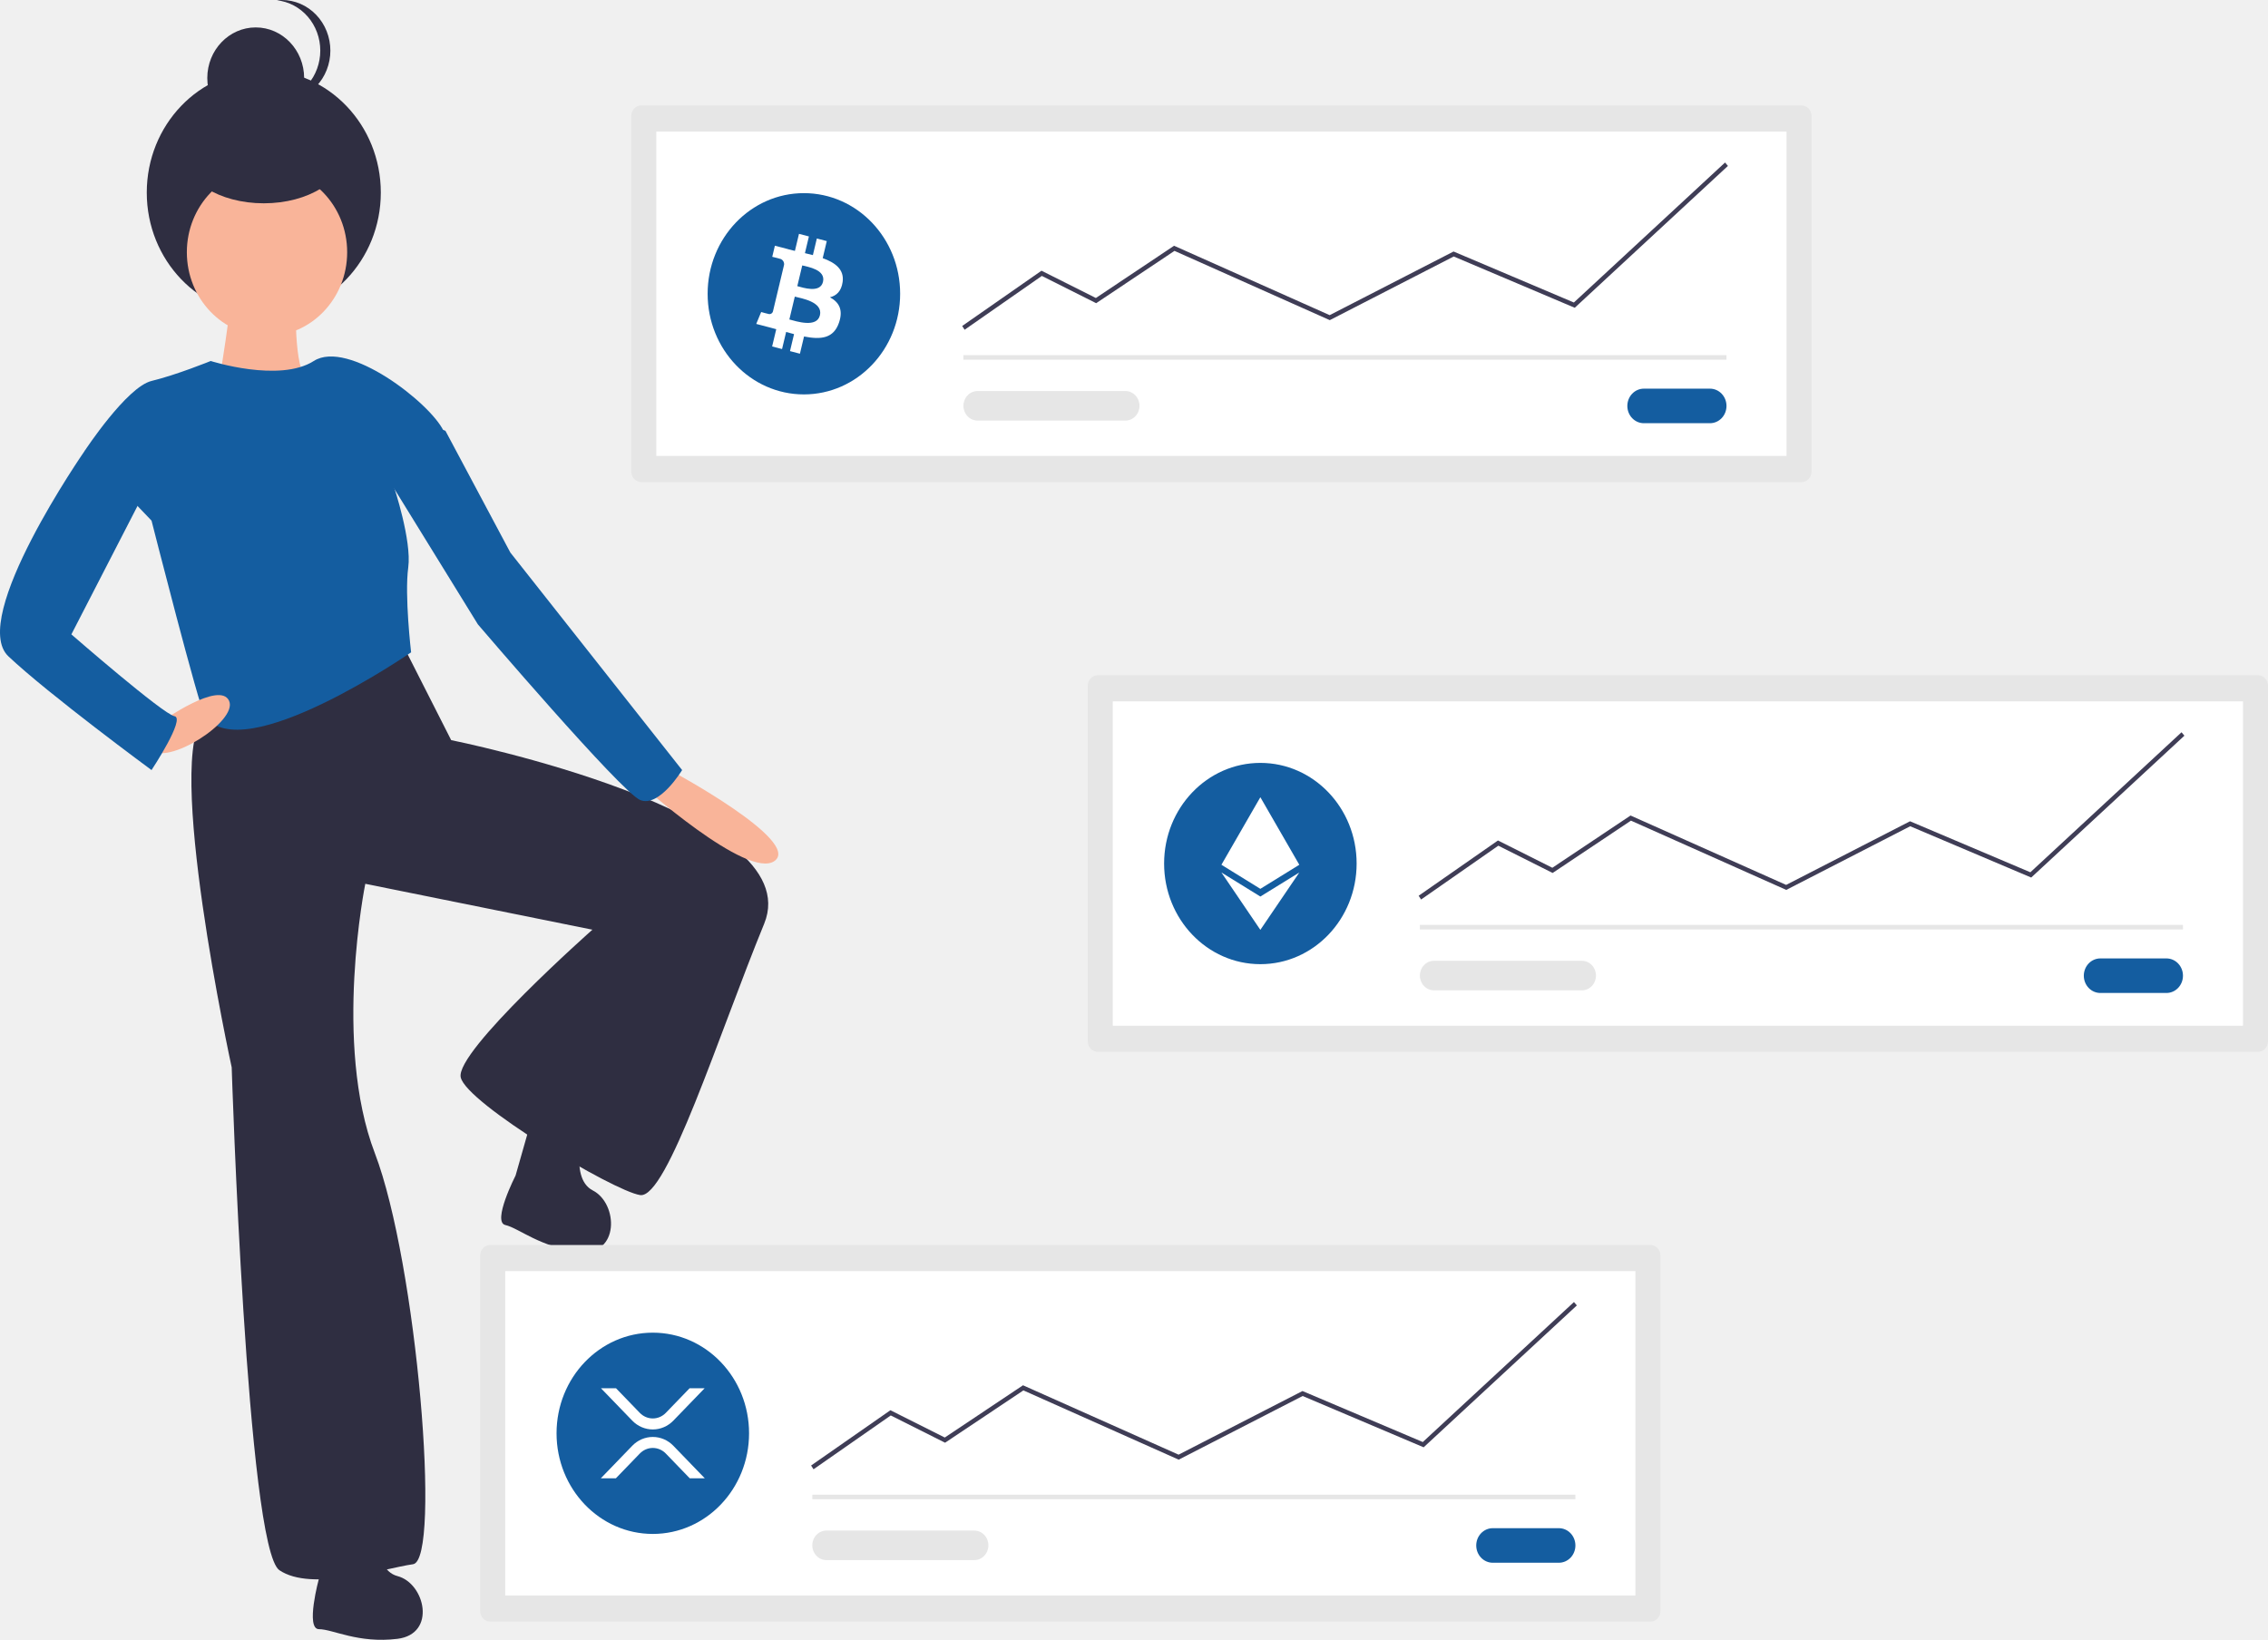
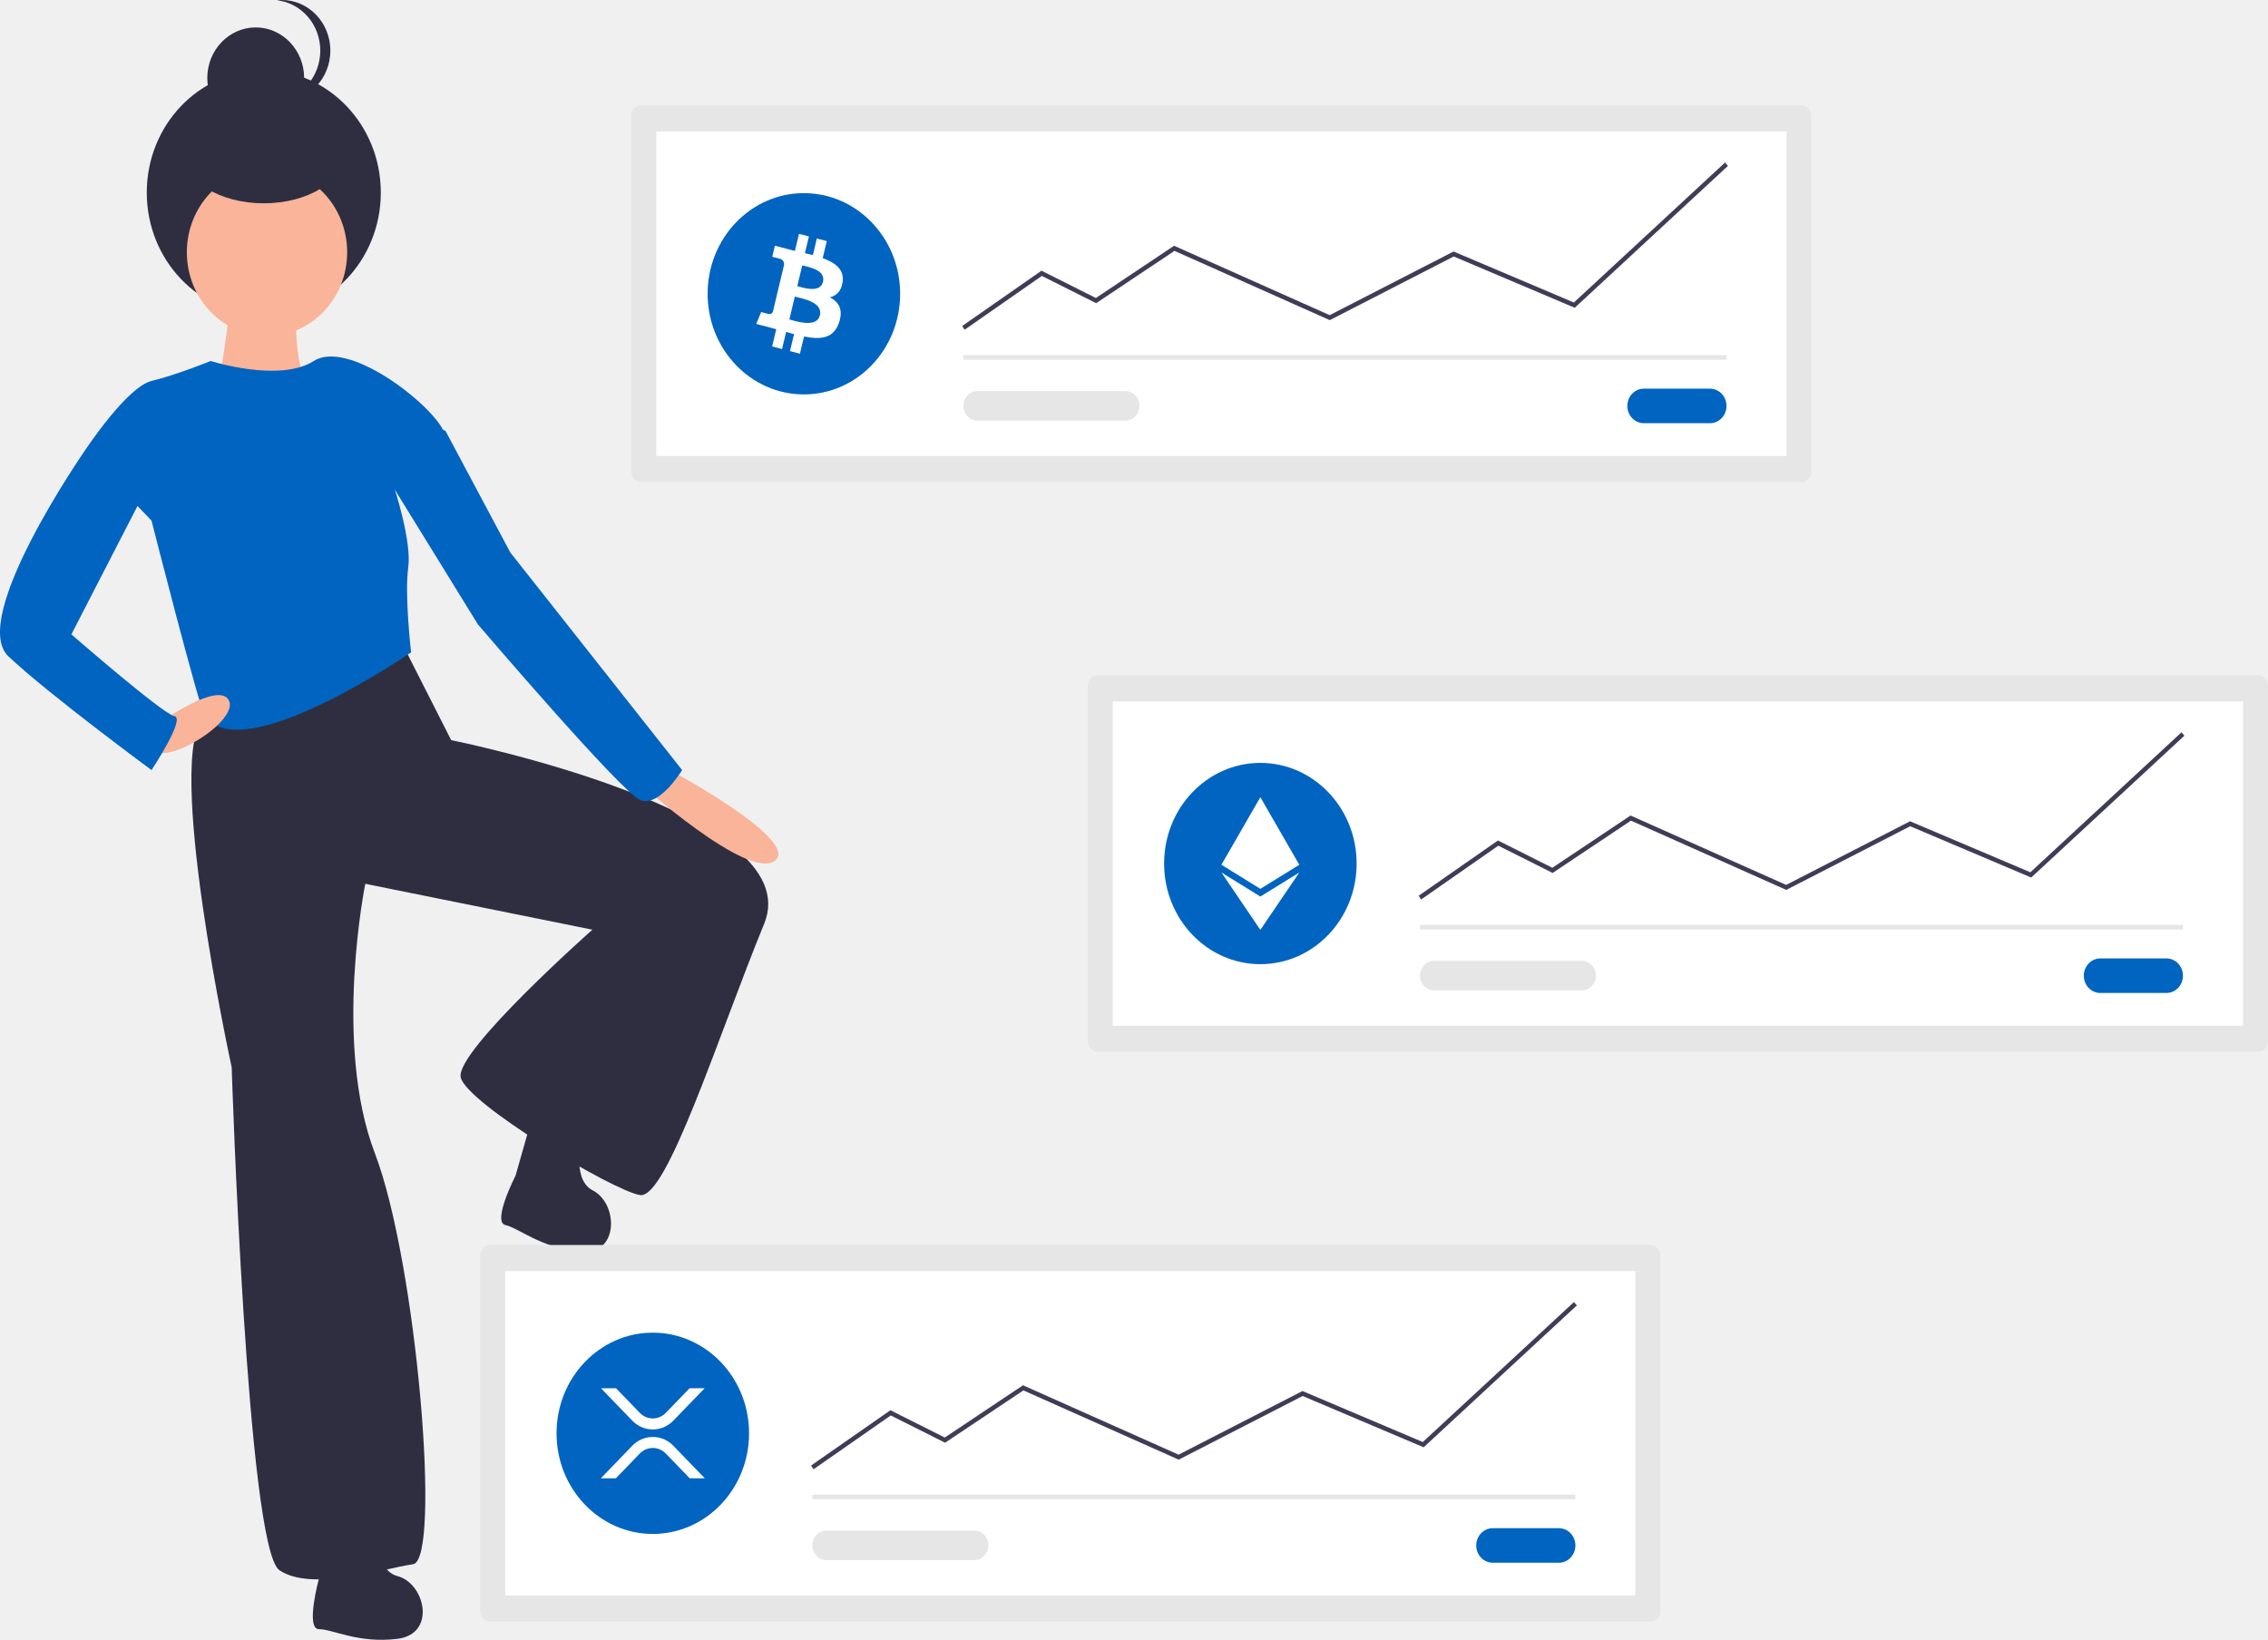
<svg xmlns="http://www.w3.org/2000/svg" width="372" height="269" viewBox="0 0 372 269" fill="none">
  <g clip-path="url(#clip0_13_10)">
    <path d="M33.621 117.485C26.734 123.377 38.003 175.095 38.003 175.095C38.003 175.095 40.508 253.982 45.83 257.583C51.151 261.184 63.047 257.256 67.743 256.601C72.438 255.946 68.369 207.174 61.482 189.17C54.595 171.167 59.916 144.981 59.916 144.981L97.169 152.509C97.169 152.509 74.629 172.477 75.569 176.732C76.508 180.987 100.612 195.39 104.995 196.044C109.377 196.699 117.83 169.858 125.343 151.527C132.856 133.197 74.003 121.413 74.003 121.413L65.864 105.373C65.864 105.373 40.508 111.593 33.621 117.485Z" fill="#2F2E41" />
    <path d="M52.317 258.941C52.317 258.941 50.046 267.255 52.317 267.255C54.589 267.255 58.754 269.63 65.19 268.838C71.626 268.047 69.733 259.733 65.19 258.545C60.647 257.358 61.782 247.856 61.782 247.856C60.268 244.689 53.075 248.648 53.075 248.648L52.317 258.941Z" fill="#2F2E41" />
    <path d="M84.568 192.831C84.568 192.831 80.671 200.457 82.891 200.958C85.112 201.459 88.704 204.699 95.155 205.344C101.606 205.99 101.432 197.445 97.231 195.283C93.029 193.12 96.056 184.083 96.056 184.083C95.214 180.653 87.384 182.937 87.384 182.937L84.568 192.831Z" fill="#2F2E41" />
    <path d="M37.847 46.617C38.473 47.926 35.656 64.293 35.656 64.293L38.16 68.876C38.16 68.876 52.56 62.984 50.369 62.002C48.177 61.02 48.49 48.908 48.49 48.908C48.49 48.908 37.221 45.308 37.847 46.617Z" fill="#F9B499" />
    <path d="M43.267 51.662C53.867 51.662 62.461 42.676 62.461 31.592C62.461 20.508 53.867 11.522 43.267 11.522C32.666 11.522 24.073 20.508 24.073 31.592C24.073 42.676 32.666 51.662 43.267 51.662Z" fill="#2F2E41" />
    <path d="M41.943 21.108C46.33 21.108 49.885 17.39 49.885 12.803C49.885 8.217 46.33 4.498 41.943 4.498C37.557 4.498 34.001 8.217 34.001 12.803C34.001 17.39 37.557 21.108 41.943 21.108Z" fill="#2F2E41" />
    <path d="M45.418 16.565C45.693 16.595 45.969 16.61 46.245 16.61C47.288 16.61 48.321 16.395 49.285 15.977C50.248 15.56 51.124 14.948 51.861 14.177C52.599 13.406 53.184 12.491 53.583 11.483C53.982 10.475 54.188 9.395 54.188 8.305C54.188 7.214 53.982 6.134 53.583 5.127C53.184 4.119 52.599 3.204 51.861 2.432C51.124 1.661 50.248 1.05 49.285 0.632C48.321 0.215 47.288 -3.25026e-08 46.245 0C45.969 7.43107e-05 45.693 0.015 45.418 0.045C47.37 0.259 49.178 1.221 50.492 2.747C51.806 4.272 52.533 6.252 52.533 8.305C52.533 10.358 51.806 12.338 50.492 13.863C49.178 15.388 47.37 16.351 45.418 16.565Z" fill="#2F2E41" />
    <path d="M43.795 55.128C51.056 55.128 56.943 48.973 56.943 41.38C56.943 33.787 51.056 27.632 43.795 27.632C36.533 27.632 30.647 33.787 30.647 41.38C30.647 48.973 36.533 55.128 43.795 55.128Z" fill="#F9B499" />
-     <path d="M24.855 62.493C20.786 63.475 13.899 73.949 13.899 73.949L24.855 85.406C24.855 85.406 32.682 116.175 33.621 117.485C39.773 126.062 67.43 107.01 67.43 107.01C67.43 107.01 66.334 97.681 66.96 93.098C67.562 88.691 64.612 79.841 64.612 79.841C64.612 79.841 74.943 75.259 72.751 70.676C70.56 66.093 57.099 55.619 51.464 59.219C45.83 62.82 34.56 59.219 34.56 59.219C34.56 59.219 28.925 61.511 24.855 62.493Z" fill="#145DA0" />
+     <path d="M24.855 62.493C20.786 63.475 13.899 73.949 13.899 73.949L24.855 85.406C24.855 85.406 32.682 116.175 33.621 117.485C39.773 126.062 67.43 107.01 67.43 107.01C67.43 107.01 66.334 97.681 66.96 93.098C67.562 88.691 64.612 79.841 64.612 79.841C64.612 79.841 74.943 75.259 72.751 70.676C70.56 66.093 57.099 55.619 51.464 59.219C45.83 62.82 34.56 59.219 34.56 59.219C34.56 59.219 28.925 61.511 24.855 62.493Z" fill="#0064C0" />
    <path d="M104.838 128.45C104.838 128.45 122.682 144.49 127.064 141.216C131.447 137.943 110.16 126.486 110.16 126.486L104.838 128.45Z" fill="#F9B499" />
    <path d="M24.699 122.886C27.203 125.832 39.099 118.303 37.574 114.96C36.049 111.616 26.577 118.303 26.577 118.303C26.577 118.303 22.195 119.94 24.699 122.886Z" fill="#F9B499" />
-     <path d="M24.855 78.532L11.708 104.064C11.708 104.064 26.734 117.157 28.612 117.485C30.49 117.812 24.855 126.323 24.855 126.323C24.855 126.323 7.951 113.884 1.377 107.665C-5.197 101.445 13.899 73.949 13.899 73.949L19.534 70.349L24.855 78.532Z" fill="#145DA0" />
-     <path d="M63.047 77.55L78.386 102.427C78.386 102.427 101.864 129.923 104.995 131.233C108.125 132.542 111.882 126.323 111.882 126.323L83.708 90.643L73.064 70.676L68.995 69.039L63.047 77.55Z" fill="#145DA0" />
+     <path d="M24.855 78.532L11.708 104.064C11.708 104.064 26.734 117.157 28.612 117.485C30.49 117.812 24.855 126.323 24.855 126.323C24.855 126.323 7.951 113.884 1.377 107.665C-5.197 101.445 13.899 73.949 13.899 73.949L19.534 70.349L24.855 78.532Z" fill="#0064C0" />
+     <path d="M63.047 77.55L78.386 102.427C78.386 102.427 101.864 129.923 104.995 131.233C108.125 132.542 111.882 126.323 111.882 126.323L83.708 90.643L73.064 70.676L68.995 69.039L63.047 77.55Z" fill="#0064C0" />
    <path d="M43.267 33.35C50.578 33.35 56.504 29.632 56.504 25.045C56.504 20.459 50.578 16.741 43.267 16.741C35.956 16.741 30.03 20.459 30.03 25.045C30.03 29.632 35.956 33.35 43.267 33.35Z" fill="#2F2E41" />
    <path d="M80.402 204.231C79.968 204.232 79.552 204.412 79.245 204.733C78.938 205.054 78.766 205.489 78.765 205.943V264.302C78.766 264.756 78.938 265.191 79.245 265.511C79.552 265.832 79.968 266.013 80.402 266.013H270.711C271.144 266.012 271.56 265.832 271.867 265.511C272.174 265.19 272.346 264.756 272.347 264.302V205.942C272.346 205.489 272.174 205.054 271.867 204.733C271.56 204.412 271.144 204.232 270.711 204.231L80.402 204.231Z" fill="#E6E6E6" />
    <path d="M82.866 261.725H268.246V208.519H82.866V261.725Z" fill="white" />
-     <path d="M244.847 250.687C244.49 250.687 244.138 250.76 243.808 250.902C243.479 251.044 243.18 251.253 242.928 251.516C242.676 251.78 242.476 252.092 242.339 252.436C242.203 252.78 242.133 253.149 242.133 253.522C242.133 253.894 242.203 254.263 242.339 254.607C242.476 254.951 242.676 255.264 242.928 255.527C243.18 255.79 243.479 255.999 243.808 256.141C244.138 256.283 244.49 256.356 244.847 256.356H255.689C256.408 256.356 257.097 256.057 257.606 255.526C258.114 254.994 258.4 254.273 258.4 253.522C258.4 252.77 258.114 252.049 257.606 251.517C257.097 250.986 256.408 250.687 255.689 250.687H244.847Z" fill="#145DA0" />
+     <path d="M244.847 250.687C244.49 250.687 244.138 250.76 243.808 250.902C243.479 251.044 243.18 251.253 242.928 251.516C242.676 251.78 242.476 252.092 242.339 252.436C242.203 252.78 242.133 253.149 242.133 253.522C242.133 253.894 242.203 254.263 242.339 254.607C242.476 254.951 242.676 255.264 242.928 255.527C243.18 255.79 243.479 255.999 243.808 256.141C244.138 256.283 244.49 256.356 244.847 256.356H255.689C256.408 256.356 257.097 256.057 257.606 255.526C258.114 254.994 258.4 254.273 258.4 253.522C258.4 252.77 258.114 252.049 257.606 251.517C257.097 250.986 256.408 250.687 255.689 250.687H244.847Z" fill="#0064C0" />
    <path d="M258.4 245.19H133.237V245.935H258.4V245.19Z" fill="#E6E6E6" />
-     <path d="M107.074 251.631C115.793 251.631 122.862 244.24 122.862 235.122C122.862 226.005 115.793 218.614 107.074 218.614C98.355 218.614 91.286 226.005 91.286 235.122C91.286 244.24 98.355 251.631 107.074 251.631Z" fill="#145DA0" />
+     <path d="M107.074 251.631C115.793 251.631 122.862 244.24 122.862 235.122C122.862 226.005 115.793 218.614 107.074 218.614C98.355 218.614 91.286 226.005 91.286 235.122C91.286 244.24 98.355 251.631 107.074 251.631Z" fill="#0064C0" />
    <path d="M133.435 241.026L133.039 240.405L146.045 231.338L154.964 235.815L167.793 227.245L193.312 238.627L213.634 228.189L233.367 236.554L258.163 213.59L258.636 214.148L233.509 237.419L213.662 229.005L193.332 239.447L167.859 228.085L155.014 236.667L146.103 232.195L133.435 241.026Z" fill="#3F3D56" />
    <path d="M135.555 251.077C135.25 251.077 134.948 251.139 134.667 251.261C134.385 251.382 134.129 251.561 133.914 251.786C133.698 252.011 133.527 252.278 133.411 252.573C133.294 252.867 133.234 253.182 133.234 253.501C133.234 253.819 133.294 254.135 133.411 254.429C133.527 254.723 133.698 254.991 133.914 255.216C134.129 255.441 134.385 255.619 134.667 255.741C134.948 255.863 135.25 255.925 135.555 255.925H159.803C160.417 255.924 161.006 255.668 161.44 255.214C161.874 254.759 162.118 254.143 162.118 253.501C162.118 252.859 161.874 252.243 161.44 251.788C161.006 251.334 160.417 251.078 159.803 251.077H135.555Z" fill="#E6E6E6" />
    <path d="M113.104 227.737H115.571L110.438 233.049C109.541 233.973 108.332 234.491 107.073 234.491C105.814 234.491 104.606 233.973 103.709 233.049L98.576 227.737H101.043L104.943 231.772C105.511 232.357 106.276 232.686 107.074 232.686C107.871 232.686 108.636 232.357 109.204 231.772L113.104 227.737ZM101.012 242.508H98.545L103.71 237.163C104.606 236.239 105.815 235.721 107.074 235.721C108.333 235.721 109.542 236.239 110.438 237.163L115.603 242.508H113.136L109.204 238.44C108.636 237.854 107.871 237.526 107.074 237.526C106.276 237.526 105.511 237.854 104.943 238.44L101.012 242.508Z" fill="white" />
    <path d="M105.183 17.301C104.749 17.301 104.333 17.482 104.026 17.802C103.72 18.123 103.547 18.558 103.547 19.012V77.371C103.547 77.825 103.72 78.26 104.026 78.581C104.333 78.901 104.749 79.082 105.183 79.082H295.492C295.926 79.082 296.342 78.901 296.649 78.581C296.955 78.26 297.128 77.825 297.128 77.371V19.012C297.128 18.558 296.955 18.123 296.649 17.802C296.342 17.482 295.926 17.301 295.492 17.301L105.183 17.301Z" fill="#E6E6E6" />
    <path d="M107.647 74.794H293.028V21.589H107.647V74.794Z" fill="white" />
-     <path d="M269.628 63.757C268.909 63.757 268.22 64.055 267.711 64.587C267.203 65.118 266.918 65.839 266.918 66.591C266.918 67.343 267.203 68.064 267.711 68.595C268.22 69.127 268.909 69.425 269.628 69.425H280.471C281.189 69.425 281.879 69.127 282.387 68.595C282.896 68.064 283.181 67.343 283.181 66.591C283.181 65.839 282.896 65.118 282.387 64.587C281.879 64.055 281.189 63.757 280.471 63.757H269.628Z" fill="#145DA0" />
+     <path d="M269.628 63.757C268.909 63.757 268.22 64.055 267.711 64.587C267.203 65.118 266.918 65.839 266.918 66.591C266.918 67.343 267.203 68.064 267.711 68.595C268.22 69.127 268.909 69.425 269.628 69.425H280.471C281.189 69.425 281.879 69.127 282.387 68.595C282.896 68.064 283.181 67.343 283.181 66.591C283.181 65.839 282.896 65.118 282.387 64.587C281.879 64.055 281.189 63.757 280.471 63.757H269.628Z" fill="#0064C0" />
    <path d="M283.181 58.259H158.018V59.005H283.181V58.259Z" fill="#E6E6E6" />
-     <path d="M131.855 64.7C140.575 64.7 147.643 57.309 147.643 48.191C147.643 39.074 140.575 31.683 131.855 31.683C123.136 31.683 116.067 39.074 116.067 48.191C116.067 57.309 123.136 64.7 131.855 64.7Z" fill="#145DA0" />
+     <path d="M131.855 64.7C140.575 64.7 147.643 57.309 147.643 48.191C147.643 39.074 140.575 31.683 131.855 31.683C123.136 31.683 116.067 39.074 116.067 48.191C116.067 57.309 123.136 64.7 131.855 64.7Z" fill="#0064C0" />
    <path d="M158.216 54.094L157.821 53.474L170.827 44.407L179.746 48.884L192.574 40.314L192.747 40.391L218.093 51.697L238.415 41.258L258.149 49.623L282.945 26.659L283.418 27.217L258.291 50.488L238.443 42.075L218.114 52.517L192.641 41.154L179.795 49.736L170.884 45.264L158.216 54.094Z" fill="#3F3D56" />
    <path d="M160.336 64.147C159.722 64.147 159.133 64.403 158.699 64.858C158.265 65.312 158.021 65.928 158.021 66.57C158.021 67.212 158.265 67.828 158.699 68.283C159.133 68.737 159.722 68.993 160.336 68.994H184.584C185.199 68.994 185.789 68.738 186.223 68.284C186.658 67.829 186.902 67.213 186.902 66.57C186.902 65.927 186.658 65.311 186.223 64.856C185.789 64.402 185.199 64.147 184.584 64.147H160.336Z" fill="#E6E6E6" />
    <path d="M138.208 46.265C138.503 44.199 136.998 43.088 134.942 42.347L135.609 39.549L133.979 39.124L133.33 41.849C132.902 41.737 132.462 41.632 132.025 41.528L132.679 38.785L131.051 38.361L130.383 41.158C130.029 41.074 129.681 40.99 129.343 40.903L129.345 40.894L127.098 40.307L126.665 42.127C126.665 42.127 127.874 42.416 127.848 42.434C128.074 42.462 128.279 42.582 128.421 42.767C128.563 42.953 128.63 43.189 128.607 43.425L127.847 46.613C127.905 46.628 127.961 46.647 128.017 46.67L127.845 46.625L126.779 51.091C126.756 51.169 126.718 51.241 126.667 51.304C126.617 51.367 126.556 51.418 126.486 51.456C126.417 51.493 126.341 51.516 126.263 51.523C126.185 51.53 126.107 51.521 126.033 51.496C126.049 51.52 124.848 51.187 124.848 51.187L124.04 53.137L126.16 53.69C126.555 53.793 126.941 53.901 127.321 54.003L126.647 56.834L128.274 57.259L128.942 54.458C129.386 54.584 129.818 54.701 130.24 54.81L129.575 57.598L131.204 58.022L131.878 55.197C134.656 55.747 136.745 55.525 137.624 52.898C138.332 50.783 137.589 49.563 136.127 48.767C137.192 48.509 137.993 47.777 138.207 46.265L138.208 46.265ZM134.485 51.722C133.981 53.838 130.575 52.695 129.471 52.407L130.365 48.657C131.47 48.946 135.01 49.516 134.486 51.722H134.485ZM134.988 46.234C134.529 48.158 131.694 47.181 130.774 46.941L131.585 43.54C132.505 43.78 135.467 44.227 134.988 46.234Z" fill="white" />
    <path d="M180.055 110.766C179.621 110.767 179.205 110.947 178.898 111.268C178.591 111.589 178.419 112.023 178.418 112.477V170.837C178.419 171.29 178.591 171.725 178.898 172.046C179.205 172.367 179.621 172.547 180.055 172.548H370.364C370.797 172.547 371.213 172.367 371.52 172.046C371.827 171.725 371.999 171.29 372 170.837V112.477C371.999 112.023 371.827 111.589 371.52 111.268C371.213 110.947 370.797 110.767 370.364 110.766L180.055 110.766Z" fill="#E6E6E6" />
    <path d="M182.519 168.26H367.899V115.054H182.519V168.26Z" fill="white" />
-     <path d="M344.5 157.222C343.781 157.222 343.091 157.521 342.583 158.052C342.075 158.584 341.789 159.305 341.789 160.056C341.789 160.808 342.075 161.529 342.583 162.06C343.091 162.592 343.781 162.891 344.5 162.891H355.342C356.061 162.891 356.75 162.592 357.259 162.06C357.767 161.529 358.053 160.808 358.053 160.056C358.053 159.305 357.767 158.584 357.259 158.052C356.75 157.521 356.061 157.222 355.342 157.222H344.5Z" fill="#145DA0" />
+     <path d="M344.5 157.222C343.781 157.222 343.091 157.521 342.583 158.052C342.075 158.584 341.789 159.305 341.789 160.056C341.789 160.808 342.075 161.529 342.583 162.06C343.091 162.592 343.781 162.891 344.5 162.891H355.342C356.061 162.891 356.75 162.592 357.259 162.06C357.767 161.529 358.053 160.808 358.053 160.056C358.053 159.305 357.767 158.584 357.259 158.052C356.75 157.521 356.061 157.222 355.342 157.222H344.5Z" fill="#0064C0" />
    <path d="M358.053 151.724H232.89V152.47H358.053V151.724Z" fill="#E6E6E6" />
-     <path d="M206.727 158.165C215.446 158.165 222.515 150.774 222.515 141.657C222.515 132.539 215.446 125.148 206.727 125.148C198.007 125.148 190.939 132.539 190.939 141.657C190.939 150.774 198.007 158.165 206.727 158.165Z" fill="#145DA0" />
+     <path d="M206.727 158.165C215.446 158.165 222.515 150.774 222.515 141.657C222.515 132.539 215.446 125.148 206.727 125.148C198.007 125.148 190.939 132.539 190.939 141.657C190.939 150.774 198.007 158.165 206.727 158.165Z" fill="#0064C0" />
    <path d="M233.088 147.56L232.692 146.94L245.698 137.873L254.617 142.35L267.445 133.78L267.619 133.857L292.965 145.162L313.287 134.724L333.021 143.089L357.816 120.124L358.289 120.683L333.162 143.954L313.315 135.54L292.986 145.982L267.513 134.62L254.666 143.202L245.756 138.729L233.088 147.56Z" fill="#3F3D56" />
    <path d="M235.208 157.612C234.593 157.612 234.003 157.867 233.569 158.322C233.134 158.776 232.89 159.393 232.89 160.035C232.89 160.678 233.134 161.295 233.569 161.749C234.003 162.204 234.593 162.459 235.208 162.459H259.456C260.071 162.459 260.66 162.204 261.095 161.749C261.529 161.295 261.774 160.678 261.774 160.035C261.774 159.393 261.529 158.776 261.095 158.322C260.66 157.867 260.071 157.612 259.456 157.612H235.208Z" fill="#E6E6E6" />
    <path d="M206.725 152.537L213.116 143.125L206.725 147.071L200.338 143.125L206.725 152.537H206.725Z" fill="white" />
    <path d="M206.725 145.807H206.725L213.113 141.859L206.725 130.777H206.725L200.338 141.859L206.725 145.807Z" fill="white" />
  </g>
  <defs>
    <clipPath id="clip0_13_10">
      <rect width="372" height="269" fill="white" />
    </clipPath>
  </defs>
</svg>
